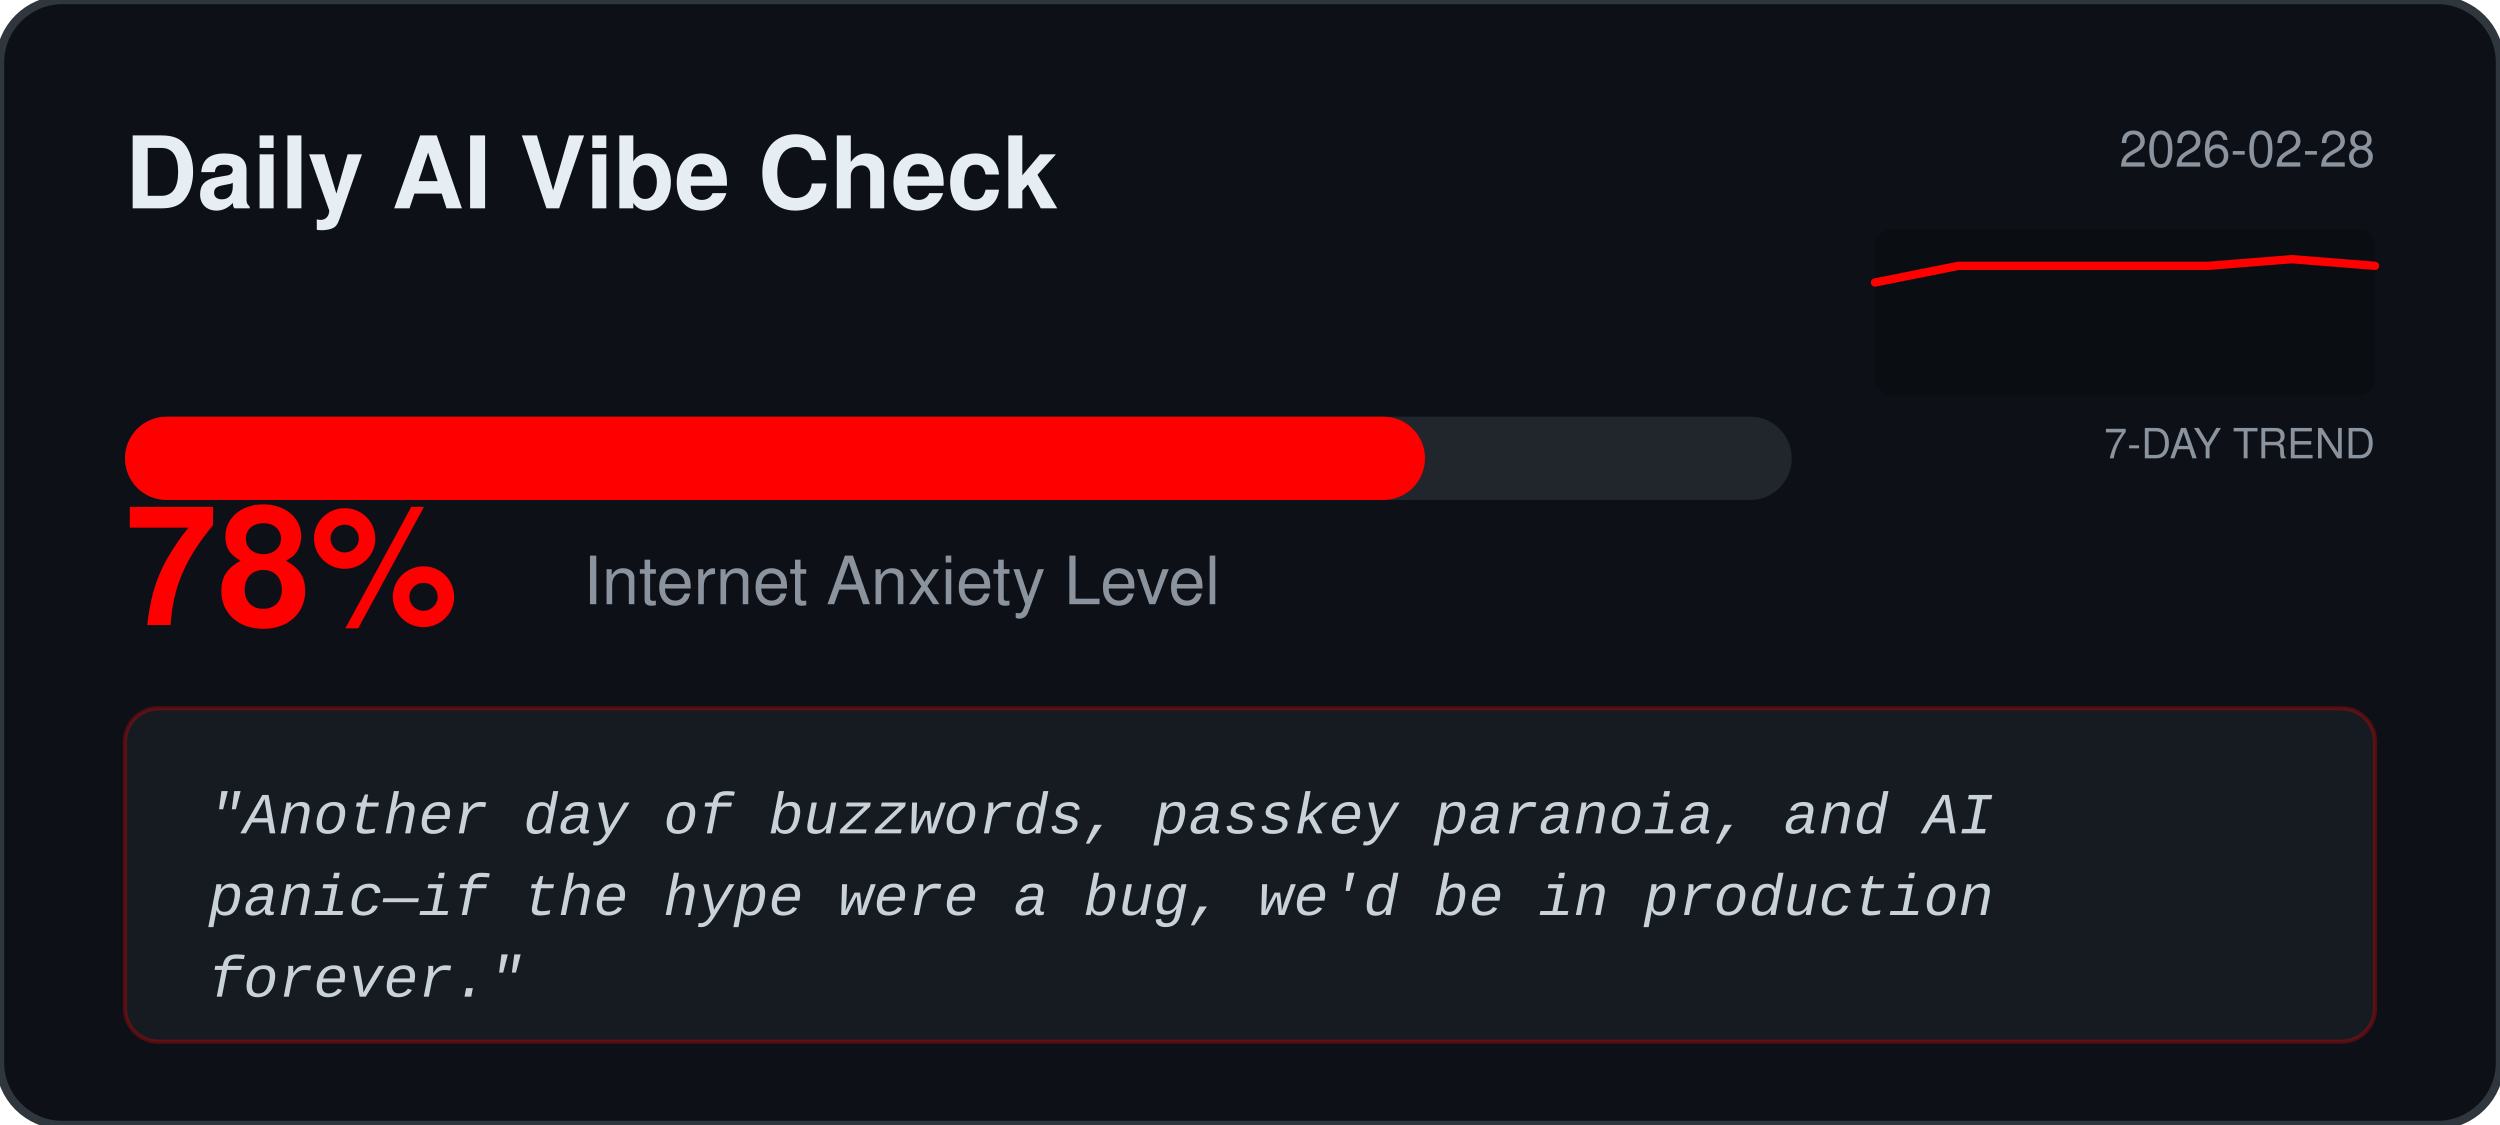
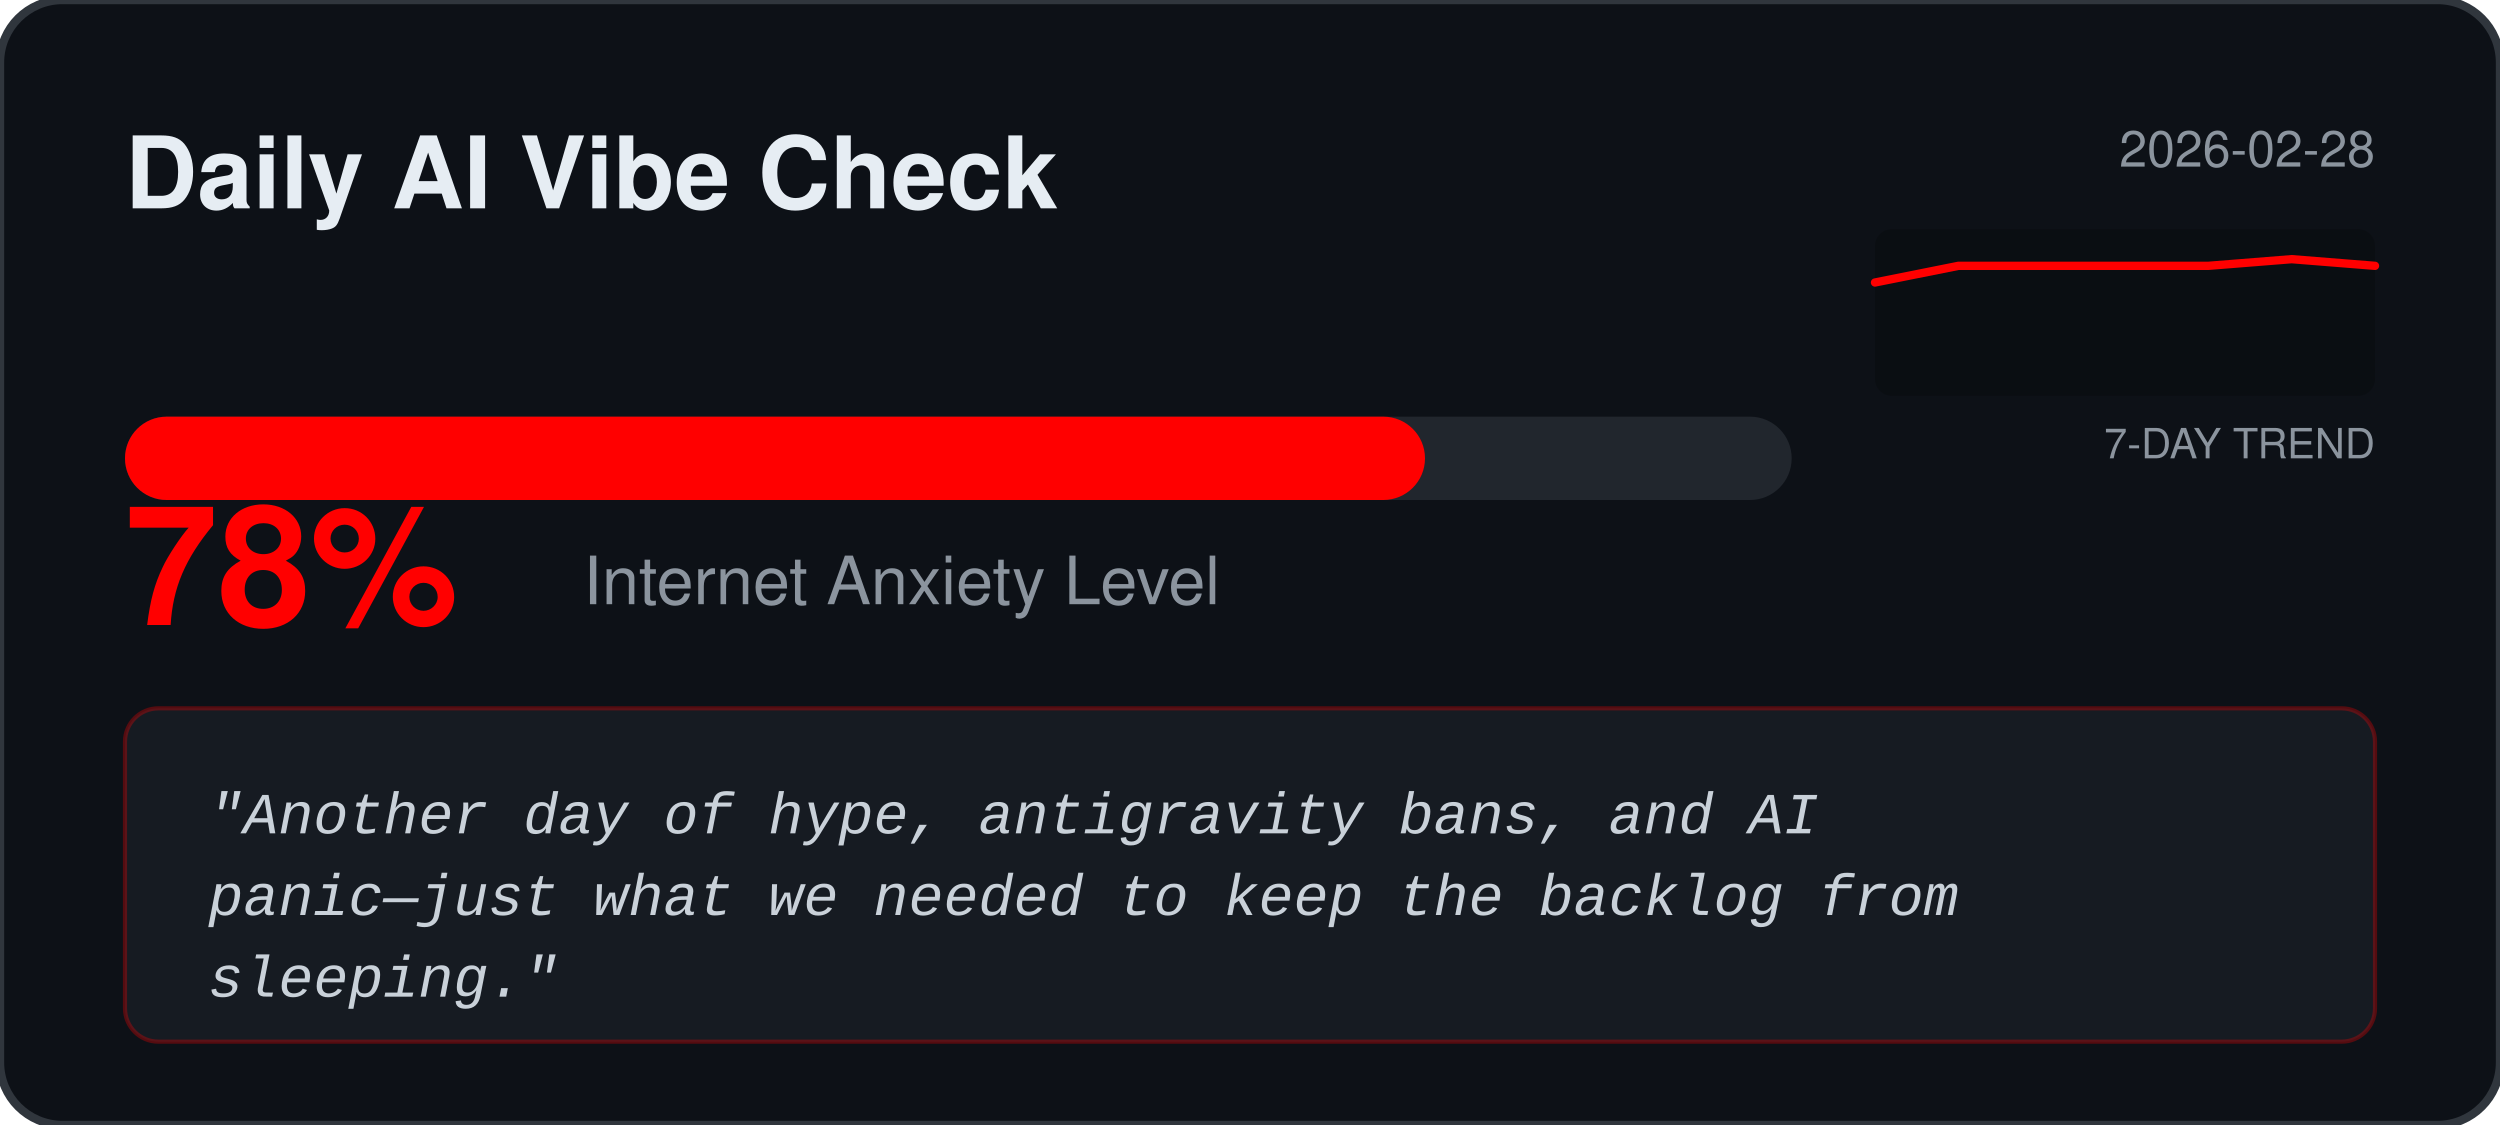
<svg xmlns="http://www.w3.org/2000/svg" width="600" height="270" viewBox="0 0 600 270" fill="none">
  <rect width="600" height="270" rx="15" fill="#0D1117" stroke="#30363D" stroke-width="2" />
  <text x="30" y="50" fill="#E6EDF3" font-family="Segoe UI, Helvetica, sans-serif" font-weight="bold" font-size="24">Daily AI Vibe Check</text>
  <text x="570" y="40" fill="#8B949E" font-family="Segoe UI, Helvetica, sans-serif" font-size="12" text-anchor="end">2026-02-28</text>
  <rect x="450" y="55" width="120" height="40" fill="#000000" fill-opacity="0.2" rx="4" />
  <text x="570" y="110" fill="#8B949E" font-family="Segoe UI, Helvetica, sans-serif" font-size="10" text-anchor="end">7-DAY TREND</text>
  <polyline points="450.0,67.8 470.0,63.8 490.0,63.8 510.0,63.8 530.0,63.8 550.0,62.2 570.0,63.8" fill="none" stroke="#FF0000" stroke-width="2" stroke-linecap="round" stroke-linejoin="round" />
  <rect x="30" y="100" width="400" height="20" rx="10" fill="#21262D" />
  <rect x="30" y="100" width="312.0" height="20" rx="10" fill="#FF0000" />
  <text x="30" y="150" fill="#FF0000" font-family="Segoe UI, Helvetica, sans-serif" font-weight="bold" font-size="40">78%</text>
  <text x="140" y="145" fill="#8B949E" font-family="Segoe UI, Helvetica, sans-serif" font-size="16">Internet Anxiety Level</text>
  <rect x="30" y="170" width="540" height="80" rx="8" fill="#161B22" stroke="#FF0000" stroke-opacity="0.3" />
  <text x="50" y="200" fill="#C9D1D9" font-family="Courier New, monospace" font-size="14" font-style="italic">
-     <tspan x="50" dy="0">"Another day of buzzwords, passkey paranoia, and AI</tspan>
-     <tspan x="50" dy="1.4em">panic—if the hype were a bug, we'd be in production</tspan>
-     <tspan x="50" dy="1.4em">forever."</tspan>
+     <tspan x="50" dy="0">"Another day of hype, antigravity bans, and AI</tspan>
+     <tspan x="50" dy="1.4em">panic—just what we needed to keep the backlog from</tspan>
+     <tspan x="50" dy="1.4em">sleeping."</tspan>
  </text>
</svg>
